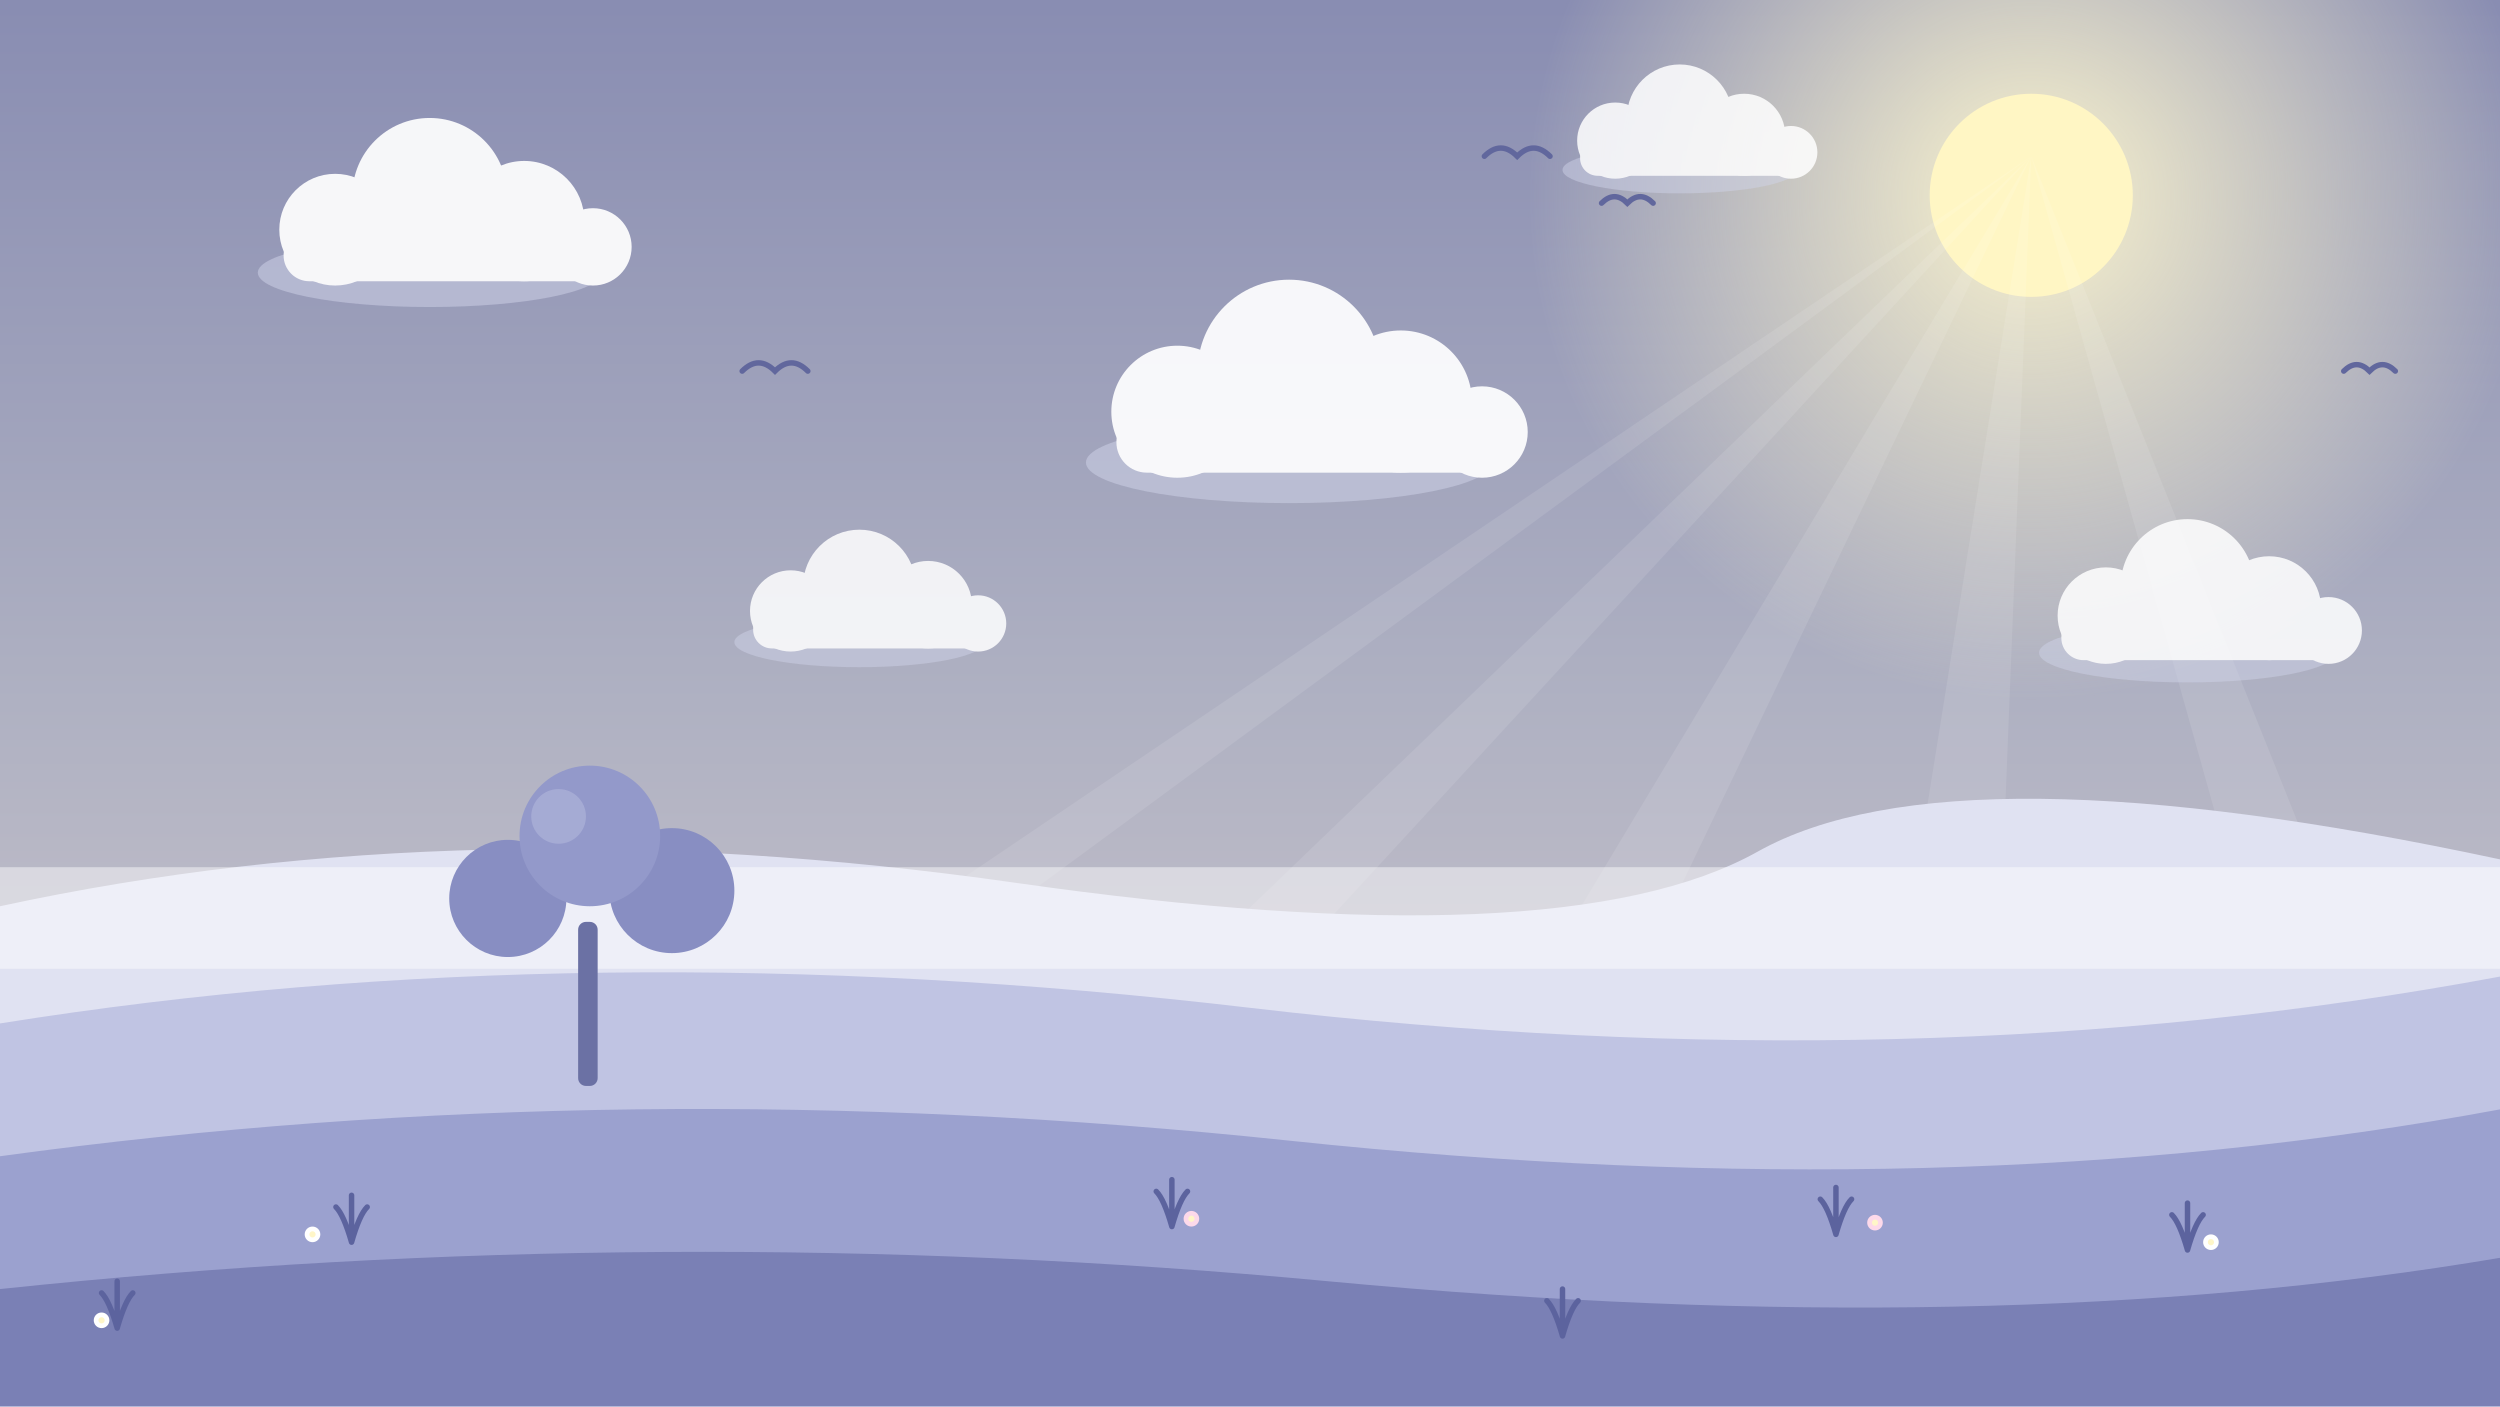
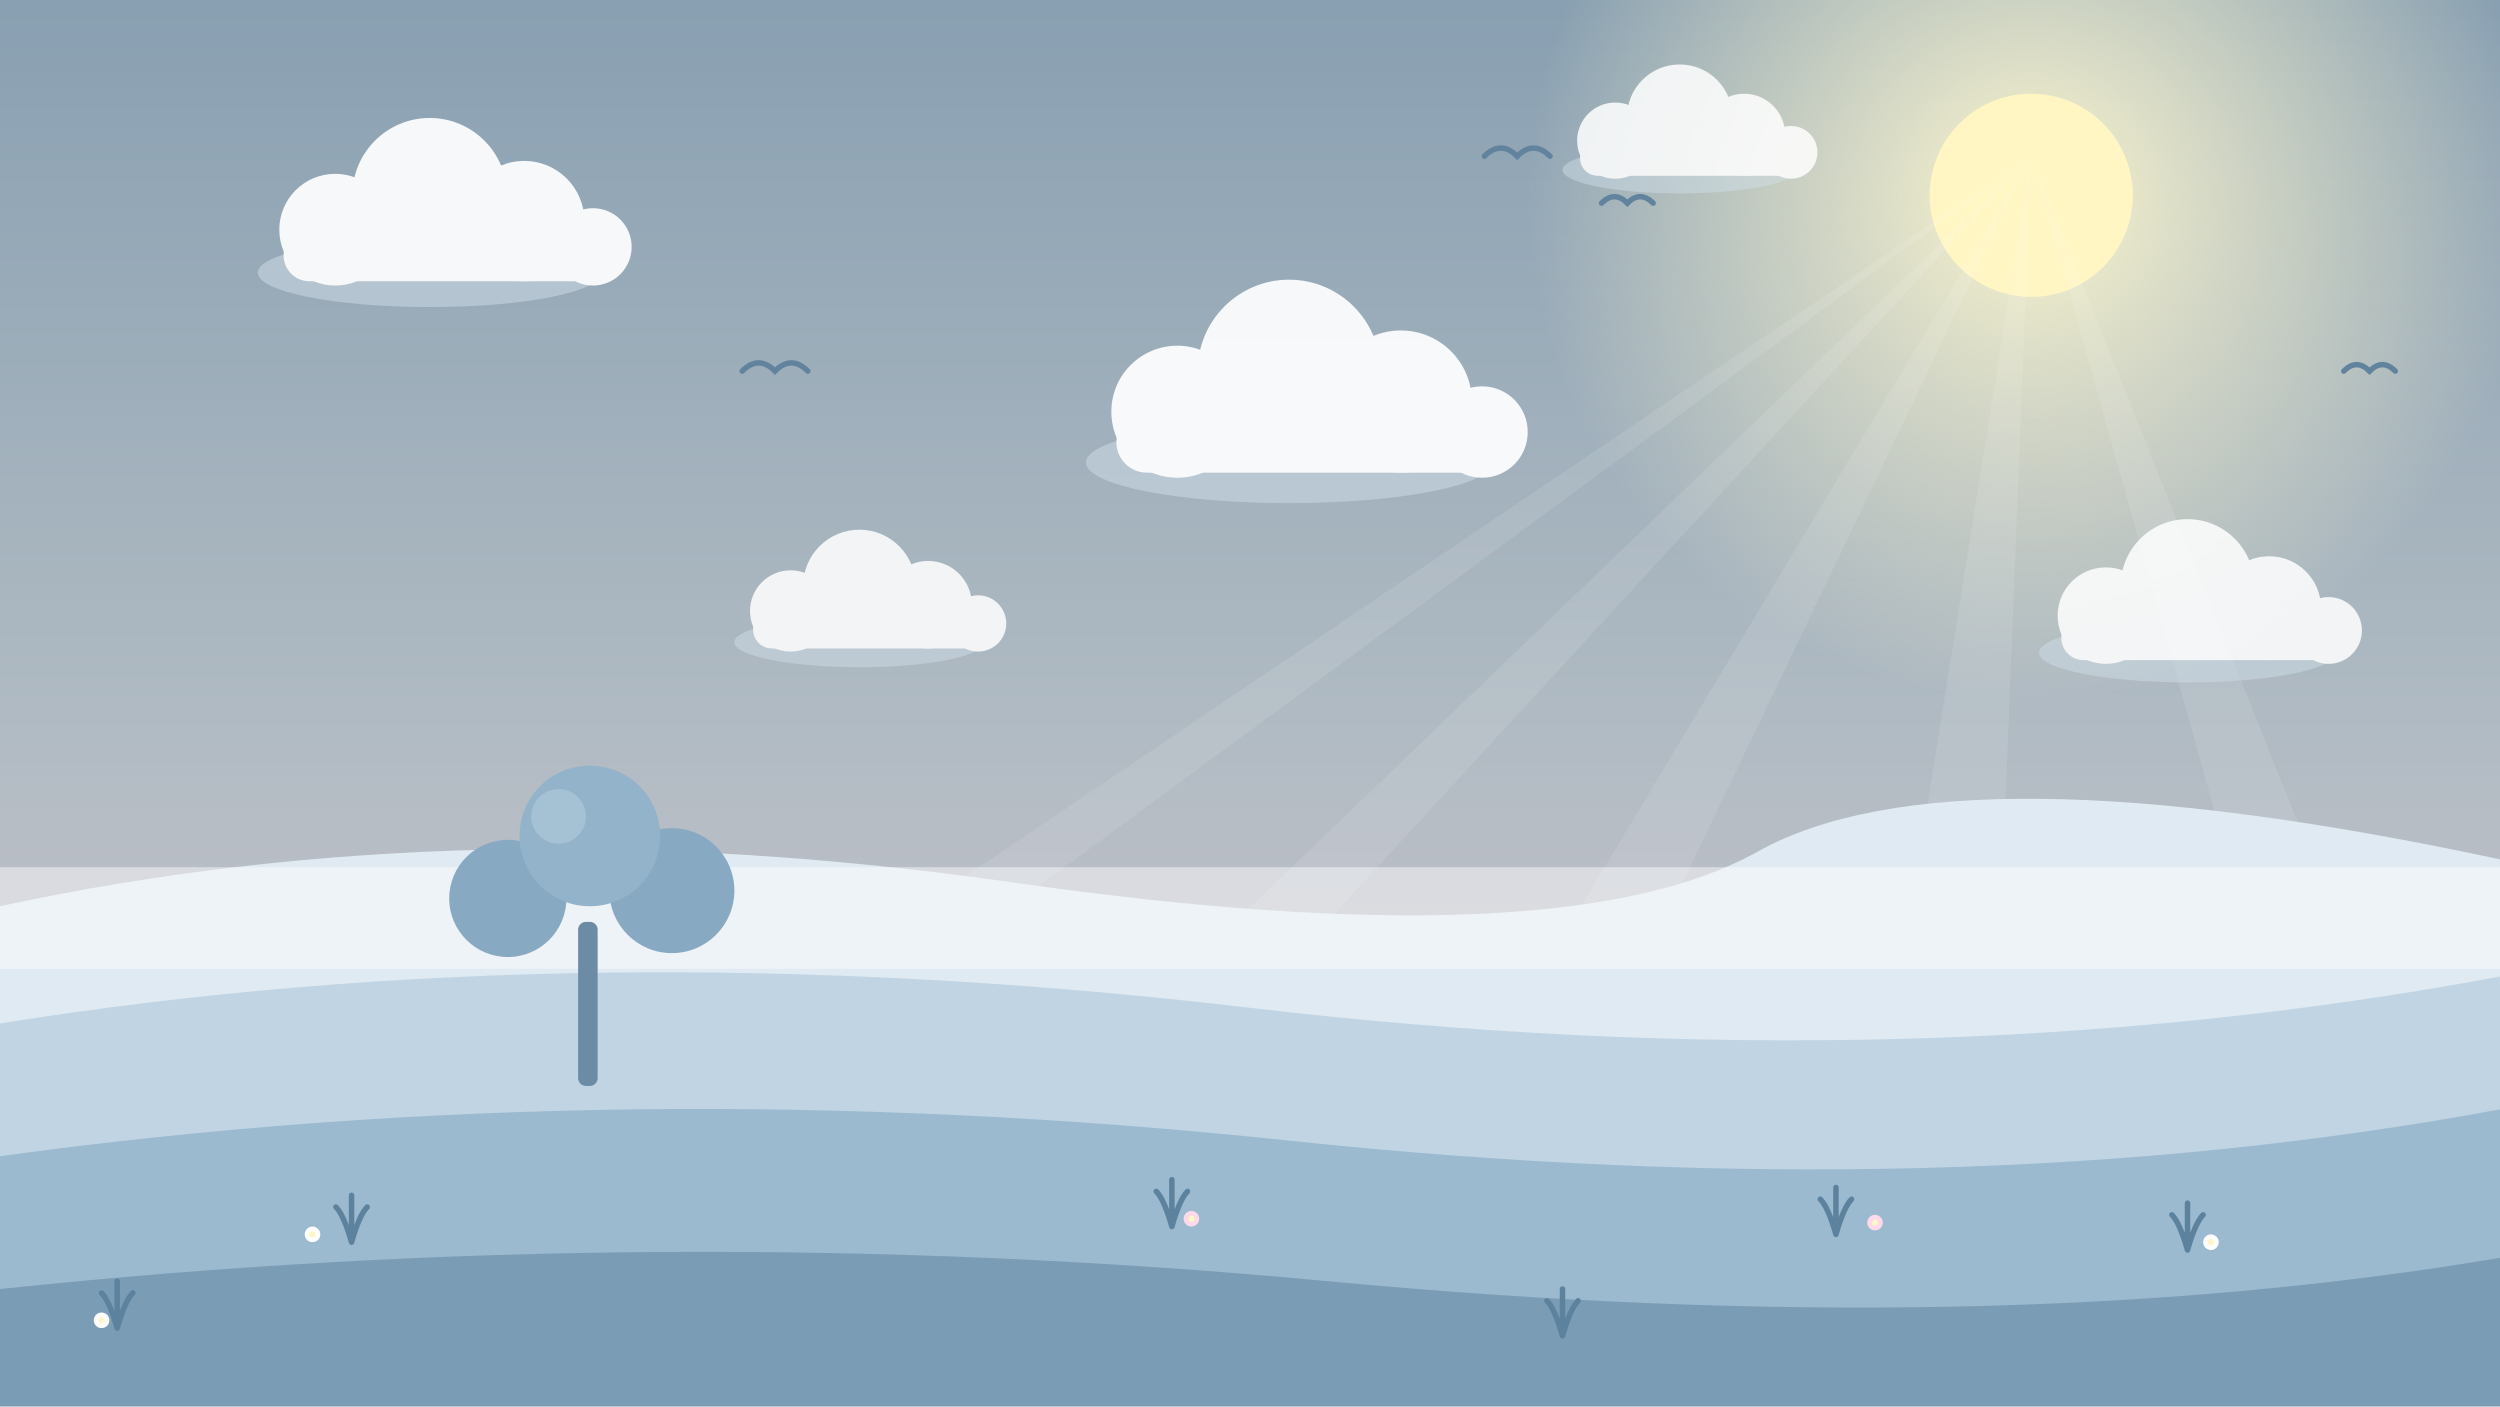
<svg xmlns="http://www.w3.org/2000/svg" viewBox="0 0 640 360" preserveAspectRatio="xMidYMax slice">
  <defs>
    <linearGradient id="s" x1="0" y1="0" x2="0" y2="1">
-       <stop offset="0" stop-color="#898db2" />
-       <stop offset=".5" stop-color="#afb1c2" />
+       <stop offset="0" stop-color="#89a0b2" />
+       <stop offset=".5" stop-color="#afbac2" />
      <stop offset=".85" stop-color="#cbc5cd" />
      <stop offset="1" stop-color="#cdd0ce" />
    </linearGradient>
    <radialGradient id="g">
      <stop offset="0" stop-color="#fff8cf" stop-opacity=".95" />
      <stop offset="1" stop-color="#fff8cf" stop-opacity="0" />
    </radialGradient>
  </defs>
  <rect width="640" height="360" fill="url(#s)" />
  <circle cx="520" cy="50" r="130" fill="url(#g)" />
  <circle cx="520" cy="50" r="26" fill="#fff6c4" />
  <path d="M520 40 L150 290 L180 290Z" fill="#fff" opacity=".10" />
  <path d="M520 40 L260 290 L290 290Z" fill="#fff" opacity=".10" />
  <path d="M520 40 L370 290 L400 290Z" fill="#fff" opacity=".10" />
  <path d="M520 40 L480 290 L510 290Z" fill="#fff" opacity=".10" />
  <path d="M520 40 L590 290 L620 290Z" fill="#fff" opacity=".10" />
  <g transform="translate(110 50) scale(2.2)" opacity="0.92">
-     <ellipse cx="0" cy="9" rx="20" ry="4" fill="#d0d3e9" opacity=".55" />
+     <ellipse cx="0" cy="9" rx="20" ry="4" fill="#d0dfe9" opacity=".55" />
    <g fill="#fff">
      <circle cx="0" cy="0" r="9" />
      <circle cx="11" cy="3" r="7" />
      <circle cx="-11" cy="4" r="6.5" />
      <circle cx="19" cy="6" r="4.5" />
      <rect x="-17" y="4" width="38" height="6" rx="3" />
    </g>
  </g>
  <g transform="translate(330 95) scale(2.6)" opacity="0.92">
-     <ellipse cx="0" cy="9" rx="20" ry="4" fill="#d0d3e9" opacity=".55" />
+     <ellipse cx="0" cy="9" rx="20" ry="4" fill="#d0dfe9" opacity=".55" />
    <g fill="#fff">
      <circle cx="0" cy="0" r="9" />
      <circle cx="11" cy="3" r="7" />
      <circle cx="-11" cy="4" r="6.5" />
      <circle cx="19" cy="6" r="4.5" />
      <rect x="-17" y="4" width="38" height="6" rx="3" />
    </g>
  </g>
  <g transform="translate(560 150) scale(1.9)" opacity="0.85">
-     <ellipse cx="0" cy="9" rx="20" ry="4" fill="#d0d3e9" opacity=".55" />
+     <ellipse cx="0" cy="9" rx="20" ry="4" fill="#d0dfe9" opacity=".55" />
    <g fill="#fff">
      <circle cx="0" cy="0" r="9" />
      <circle cx="11" cy="3" r="7" />
      <circle cx="-11" cy="4" r="6.5" />
      <circle cx="19" cy="6" r="4.5" />
      <rect x="-17" y="4" width="38" height="6" rx="3" />
    </g>
  </g>
  <g transform="translate(220 150) scale(1.6)" opacity="0.85">
-     <ellipse cx="0" cy="9" rx="20" ry="4" fill="#d0d3e9" opacity=".55" />
+     <ellipse cx="0" cy="9" rx="20" ry="4" fill="#d0dfe9" opacity=".55" />
    <g fill="#fff">
      <circle cx="0" cy="0" r="9" />
      <circle cx="11" cy="3" r="7" />
      <circle cx="-11" cy="4" r="6.5" />
      <circle cx="19" cy="6" r="4.5" />
      <rect x="-17" y="4" width="38" height="6" rx="3" />
    </g>
  </g>
  <g transform="translate(430 30) scale(1.5)" opacity="0.85">
-     <ellipse cx="0" cy="9" rx="20" ry="4" fill="#d0d3e9" opacity=".55" />
+     <ellipse cx="0" cy="9" rx="20" ry="4" fill="#d0dfe9" opacity=".55" />
    <g fill="#fff">
      <circle cx="0" cy="0" r="9" />
      <circle cx="11" cy="3" r="7" />
      <circle cx="-11" cy="4" r="6.5" />
      <circle cx="19" cy="6" r="4.5" />
      <rect x="-17" y="4" width="38" height="6" rx="3" />
    </g>
  </g>
-   <path d="M380 40 q4.2 -4.2 8.4 0 q4.2 -4.2 8.4 0" fill="none" stroke="#61679d" stroke-width="1.4" stroke-linecap="round" />
-   <path d="M410 52 q3.3 -3.3 6.6 0 q3.3 -3.3 6.6 0" fill="none" stroke="#61679d" stroke-width="1.4" stroke-linecap="round" />
-   <path d="M190 95 q4.2 -4.2 8.4 0 q4.2 -4.2 8.4 0" fill="none" stroke="#61679d" stroke-width="1.4" stroke-linecap="round" />
-   <path d="M600 95 q3.3 -3.3 6.6 0 q3.3 -3.3 6.6 0" fill="none" stroke="#61679d" stroke-width="1.4" stroke-linecap="round" />
-   <path d="M0 360 V232 Q120 206 260 226 T450 218 T640 220 V360Z" fill="#e0e2f2" />
+   <path d="M380 40 q4.2 -4.2 8.4 0 q4.2 -4.2 8.4 0" fill="none" stroke="#61839d" stroke-width="1.4" stroke-linecap="round" />
+   <path d="M410 52 q3.3 -3.3 6.6 0 q3.3 -3.3 6.6 0" fill="none" stroke="#61839d" stroke-width="1.4" stroke-linecap="round" />
+   <path d="M190 95 q4.2 -4.2 8.4 0 q4.2 -4.2 8.4 0" fill="none" stroke="#61839d" stroke-width="1.4" stroke-linecap="round" />
+   <path d="M600 95 q3.3 -3.3 6.6 0 q3.3 -3.3 6.6 0" fill="none" stroke="#61839d" stroke-width="1.4" stroke-linecap="round" />
+   <path d="M0 360 V232 Q120 206 260 226 T450 218 T640 220 V360Z" fill="#e0eaf2" />
  <rect y="222" width="640" height="26" fill="#fff" opacity=".45" />
-   <path d="M0 360 V262 Q150 238 320 258 T640 250 V360Z" fill="#c0c4e3" />
-   <rect x="148" y="236" width="5" height="42" rx="2" fill="#6b71a4" />
-   <circle cx="130" cy="230" r="15" fill="#888ec2" />
-   <circle cx="172" cy="228" r="16" fill="#888ec2" />
-   <circle cx="151" cy="214" r="18" fill="#9399ca" />
-   <circle cx="143" cy="209" r="7" fill="#aaafd7" opacity=".8" />
-   <path d="M0 360 V296 Q160 274 330 292 T640 284 V360Z" fill="#9ba1cf" />
-   <path d="M0 360 V330 Q170 312 340 328 T640 322 V360Z" fill="#7a80b5" />
-   <path d="M90 318 q-2 -7 -4 -9 M90 318 q0 -9 0 -12 M90 318 q2 -7 4 -9" stroke="#5c639e" stroke-width="1.4" fill="none" stroke-linecap="round" />
-   <path d="M300 314 q-2 -7 -4 -9 M300 314 q0 -9 0 -12 M300 314 q2 -7 4 -9" stroke="#5c639e" stroke-width="1.4" fill="none" stroke-linecap="round" />
-   <path d="M470 316 q-2 -7 -4 -9 M470 316 q0 -9 0 -12 M470 316 q2 -7 4 -9" stroke="#5c639e" stroke-width="1.4" fill="none" stroke-linecap="round" />
-   <path d="M560 320 q-2 -7 -4 -9 M560 320 q0 -9 0 -12 M560 320 q2 -7 4 -9" stroke="#5c639e" stroke-width="1.4" fill="none" stroke-linecap="round" />
-   <path d="M30 340 q-2 -7 -4 -9 M30 340 q0 -9 0 -12 M30 340 q2 -7 4 -9" stroke="#5c639e" stroke-width="1.4" fill="none" stroke-linecap="round" />
-   <path d="M400 342 q-2 -7 -4 -9 M400 342 q0 -9 0 -12 M400 342 q2 -7 4 -9" stroke="#5c639e" stroke-width="1.4" fill="none" stroke-linecap="round" />
+   <path d="M0 360 V262 Q150 238 320 258 T640 250 V360Z" fill="#c0d4e3" />
+   <rect x="148" y="236" width="5" height="42" rx="2" fill="#6b8ca4" />
+   <circle cx="130" cy="230" r="15" fill="#88a9c2" />
+   <circle cx="172" cy="228" r="16" fill="#88a9c2" />
+   <circle cx="151" cy="214" r="18" fill="#93b3ca" />
+   <circle cx="143" cy="209" r="7" fill="#aac4d7" opacity=".8" />
+   <path d="M0 360 V296 Q160 274 330 292 T640 284 V360Z" fill="#9bb9cf" />
+   <path d="M0 360 V330 Q170 312 340 328 T640 322 V360Z" fill="#7a9cb5" />
+   <path d="M90 318 q-2 -7 -4 -9 M90 318 q0 -9 0 -12 M90 318 q2 -7 4 -9" stroke="#5c829e" stroke-width="1.4" fill="none" stroke-linecap="round" />
+   <path d="M300 314 q-2 -7 -4 -9 M300 314 q0 -9 0 -12 M300 314 q2 -7 4 -9" stroke="#5c829e" stroke-width="1.4" fill="none" stroke-linecap="round" />
+   <path d="M470 316 q-2 -7 -4 -9 M470 316 q0 -9 0 -12 M470 316 q2 -7 4 -9" stroke="#5c829e" stroke-width="1.4" fill="none" stroke-linecap="round" />
+   <path d="M560 320 q-2 -7 -4 -9 M560 320 q0 -9 0 -12 M560 320 q2 -7 4 -9" stroke="#5c829e" stroke-width="1.4" fill="none" stroke-linecap="round" />
+   <path d="M30 340 q-2 -7 -4 -9 M30 340 q0 -9 0 -12 M30 340 q2 -7 4 -9" stroke="#5c829e" stroke-width="1.4" fill="none" stroke-linecap="round" />
+   <path d="M400 342 q-2 -7 -4 -9 M400 342 q0 -9 0 -12 M400 342 q2 -7 4 -9" stroke="#5c829e" stroke-width="1.4" fill="none" stroke-linecap="round" />
  <circle cx="80" cy="316" r="2" fill="#fff" />
  <circle cx="80" cy="316" r=".8" fill="#fff6c8" />
  <circle cx="480" cy="313" r="2" fill="#fdd9ea" />
  <circle cx="480" cy="313" r=".8" fill="#fff6c8" />
  <circle cx="566" cy="318" r="2" fill="#fff" />
  <circle cx="566" cy="318" r=".8" fill="#fff6c8" />
  <circle cx="305" cy="312" r="2" fill="#fdd9ea" />
  <circle cx="305" cy="312" r=".8" fill="#fff6c8" />
  <circle cx="26" cy="338" r="2" fill="#fff" />
  <circle cx="26" cy="338" r=".8" fill="#fff6c8" />
</svg>
